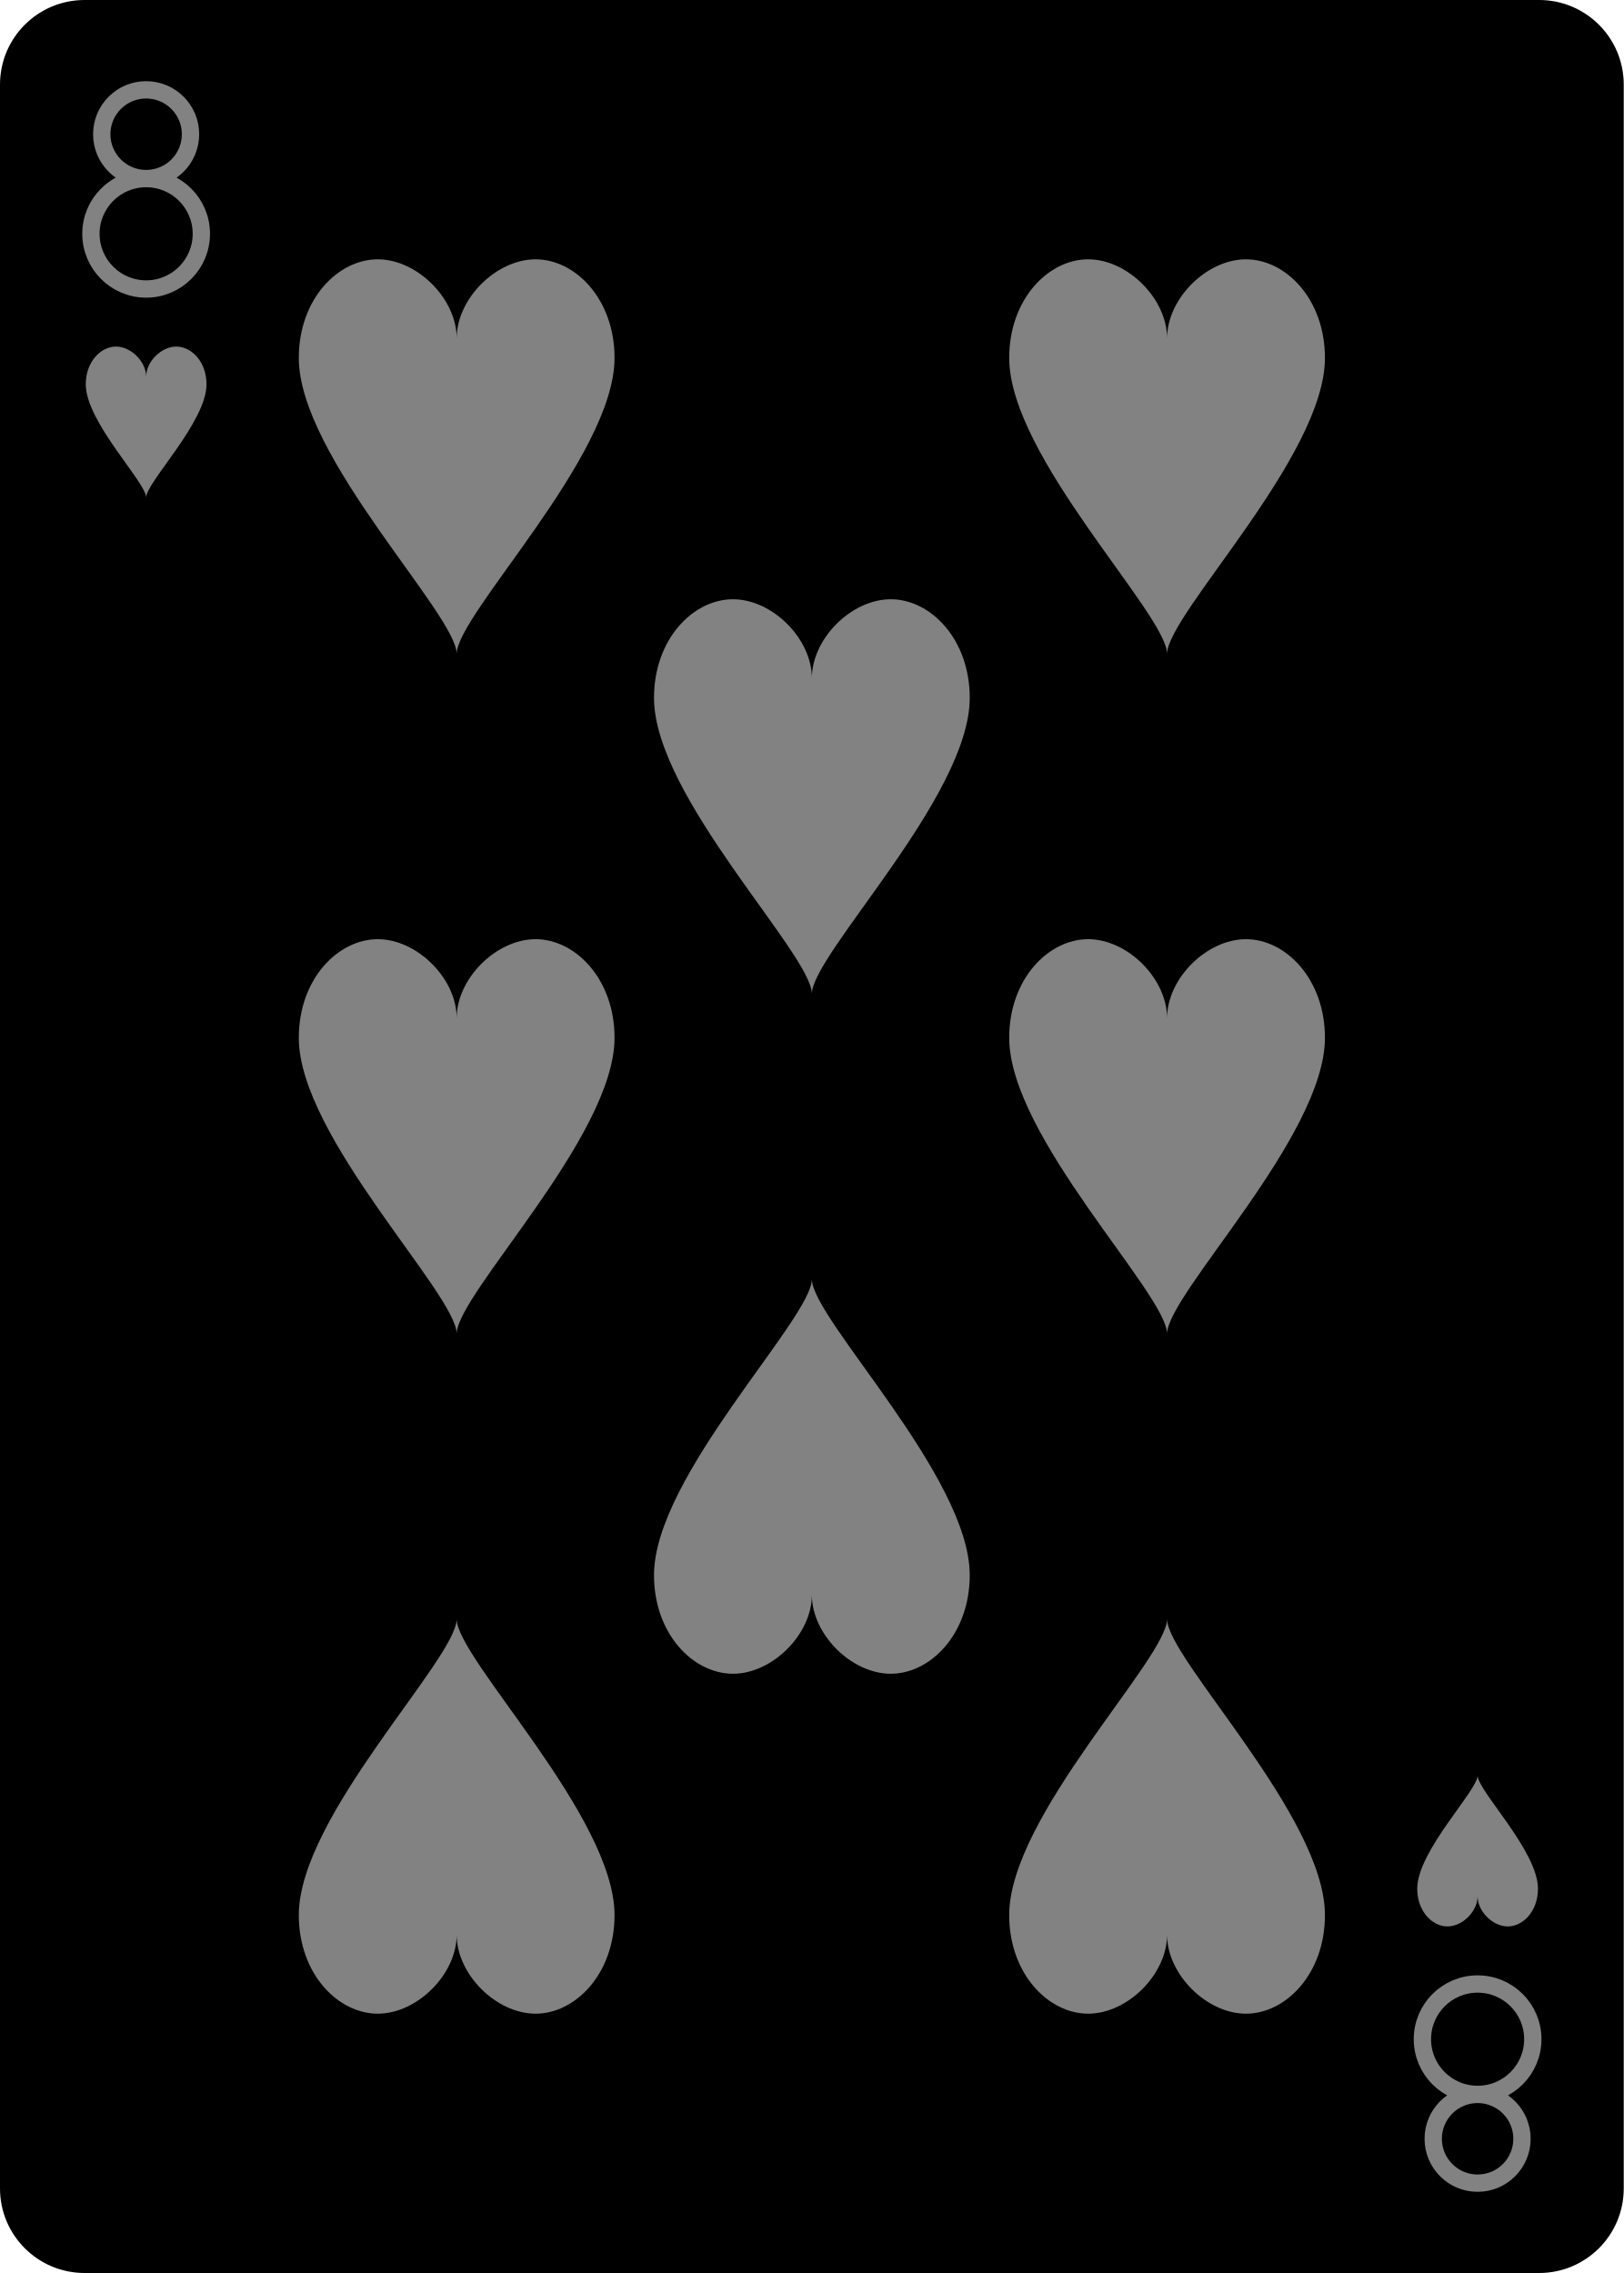
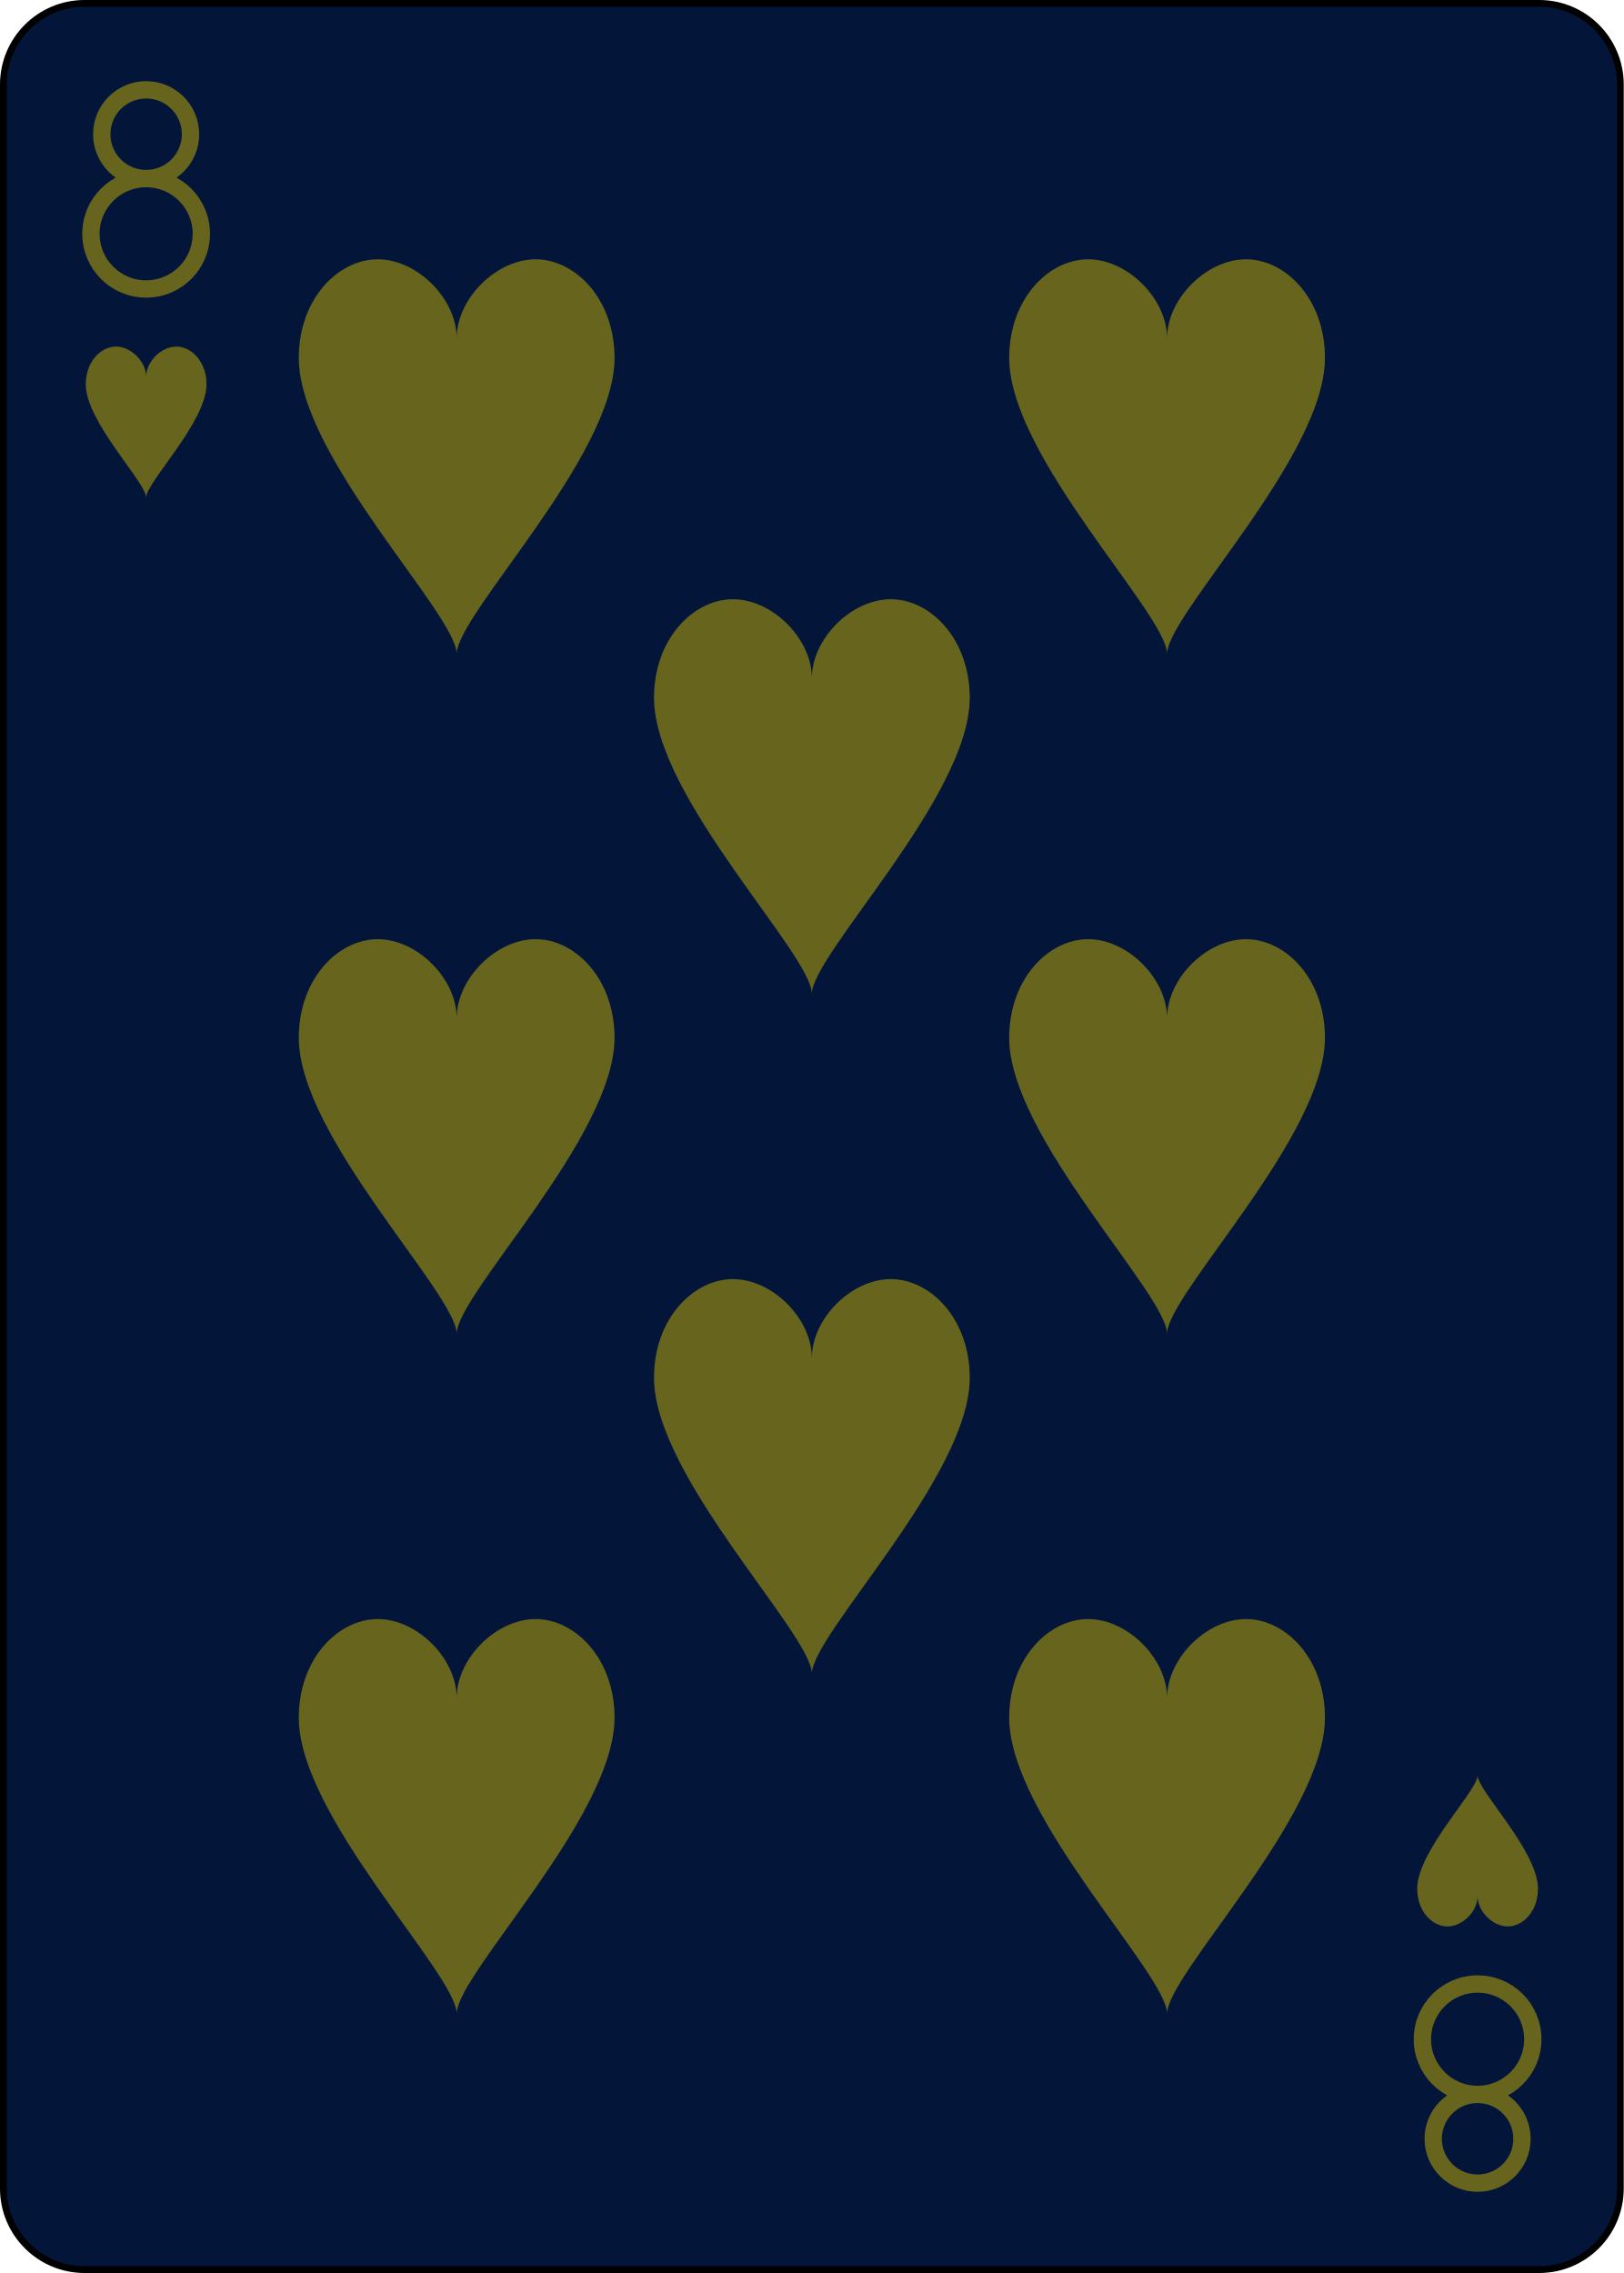
<svg xmlns="http://www.w3.org/2000/svg" xmlns:xlink="http://www.w3.org/1999/xlink" class="card" face="8H" height="3.5in" preserveAspectRatio="none" viewBox="-120 -168 240 336" width="2.5in">
  <symbol id="SH8" viewBox="-600 -600 1200 1200" preserveAspectRatio="xMinYMid">
-     <path d="M0 -300C0 -400 100 -500 200 -500C300 -500 400 -400 400 -250C400 0 0 400 0 500C0 400 -400 0 -400 -250C-400 -400 -300 -500 -200 -500C-100 -500 0 -400 -0 -300Z" fill="#828282" />
+     <path d="M0 -300C0 -400 100 -500 200 -500C300 -500 400 -400 400 -250C400 0 0 400 0 500C0 400 -400 0 -400 -250C-400 -400 -300 -500 -200 -500C-100 -500 0 -400 -0 -300Z" fill="#67651d" />
  </symbol>
  <symbol id="VH8" viewBox="-500 -500 1000 1000" preserveAspectRatio="xMinYMid">
-     <path d="M-1 -50A205 205 0 1 1 1 -50L-1 -50A255 255 0 1 0 1 -50Z" stroke="#828282" stroke-width="80" stroke-linecap="square" stroke-miterlimit="1.5" fill="none" />
+     <path d="M-1 -50A205 205 0 1 1 1 -50L-1 -50A255 255 0 1 0 1 -50Z" stroke="#67651d" stroke-width="80" stroke-linecap="square" stroke-miterlimit="1.5" fill="none" />
  </symbol>
-   <rect width="239" height="335" x="-119.5" y="-167.5" rx="12" ry="12" fill="#000000" stroke="black" />
+   <rect width="239" height="335" x="-119.5" y="-167.5" rx="12" ry="12" fill="#03163a" stroke="black" />
  <use xlink:href="#VH8" height="32" x="-114.4" y="-156" />
  <use xlink:href="#SH8" height="26.769" x="-111.784" y="-119" />
  <use xlink:href="#SH8" height="70" x="-87.501" y="-135.501" />
  <use xlink:href="#SH8" height="70" x="17.501" y="-135.501" />
  <use xlink:href="#SH8" height="70" x="-35" y="-85.25" />
  <use xlink:href="#SH8" height="70" x="-87.501" y="-35" />
  <use xlink:href="#SH8" height="70" x="17.501" y="-35" />
+   <use xlink:href="#SH8" height="70" x="-87.501" y="65.501" />
+   <use xlink:href="#SH8" height="70" x="17.501" y="65.501" />
+   <use xlink:href="#SH8" height="70" x="-35" y="15.25" />
  <g transform="rotate(180)">
    <use xlink:href="#VH8" height="32" x="-114.4" y="-156" />
    <use xlink:href="#SH8" height="26.769" x="-111.784" y="-119" />
-     <use xlink:href="#SH8" height="70" x="-87.501" y="-135.501" />
-     <use xlink:href="#SH8" height="70" x="17.501" y="-135.501" />
-     <use xlink:href="#SH8" height="70" x="-35" y="-85.25" />
  </g>
</svg>
